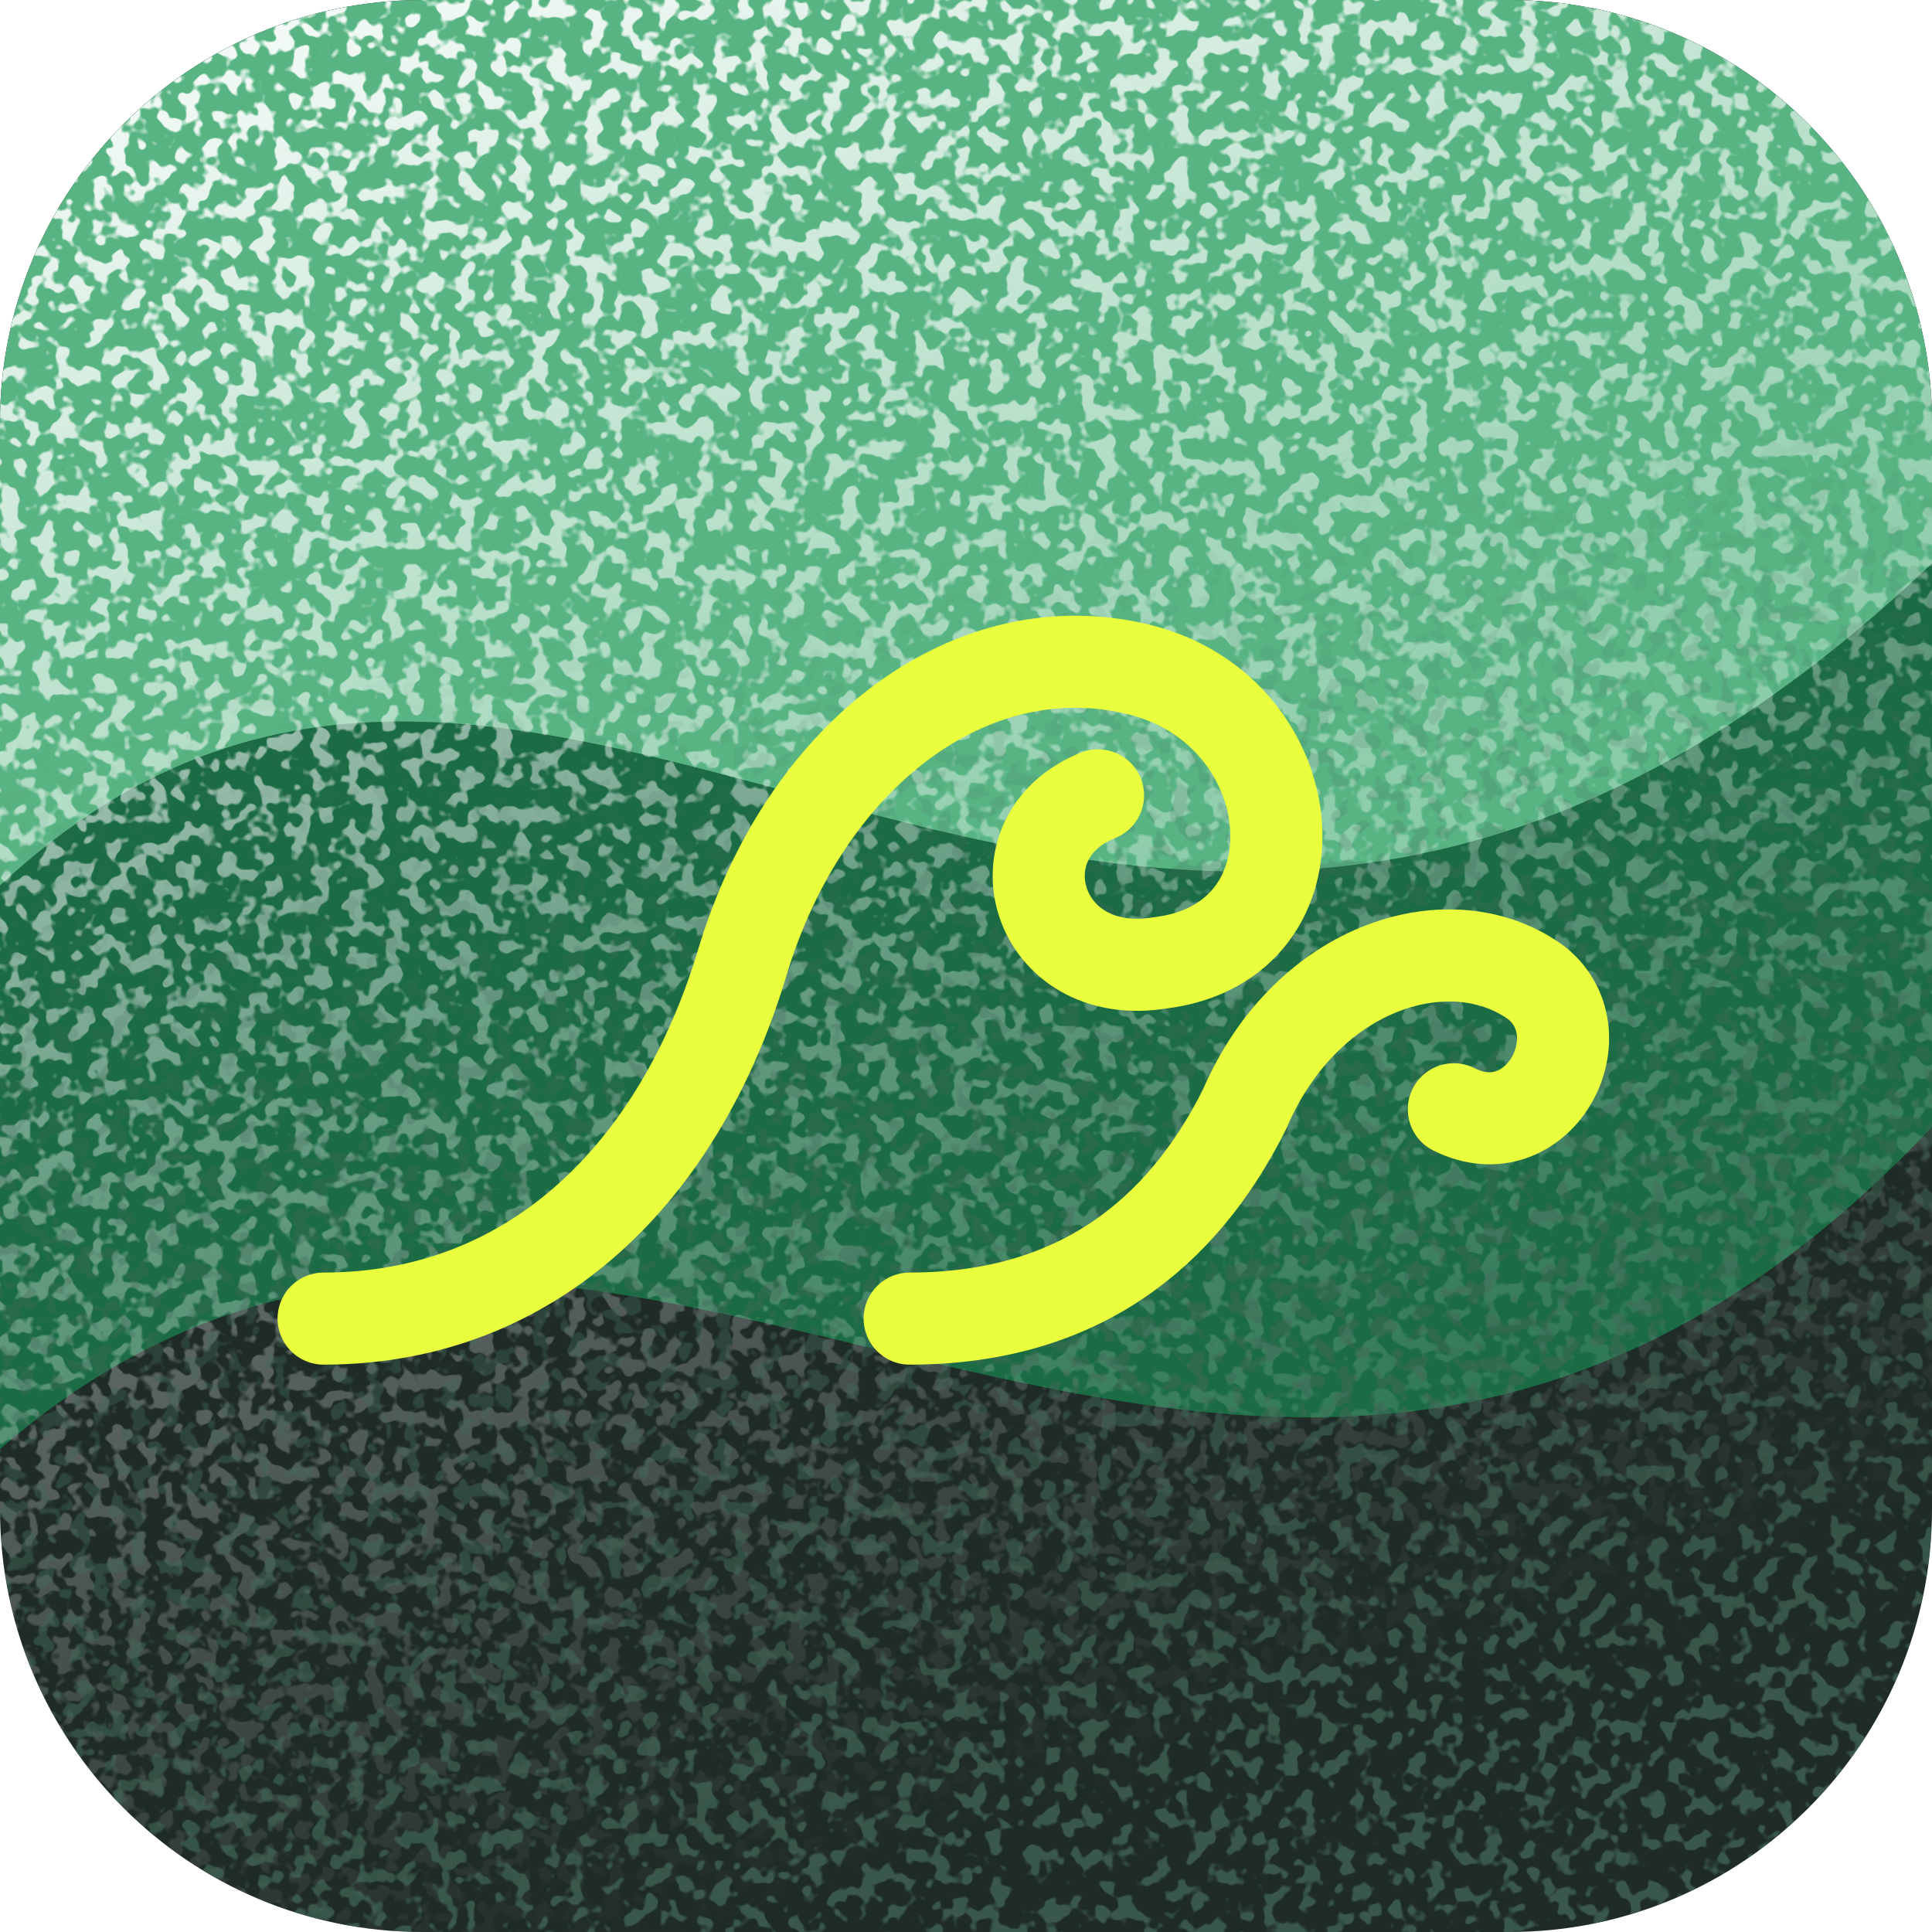
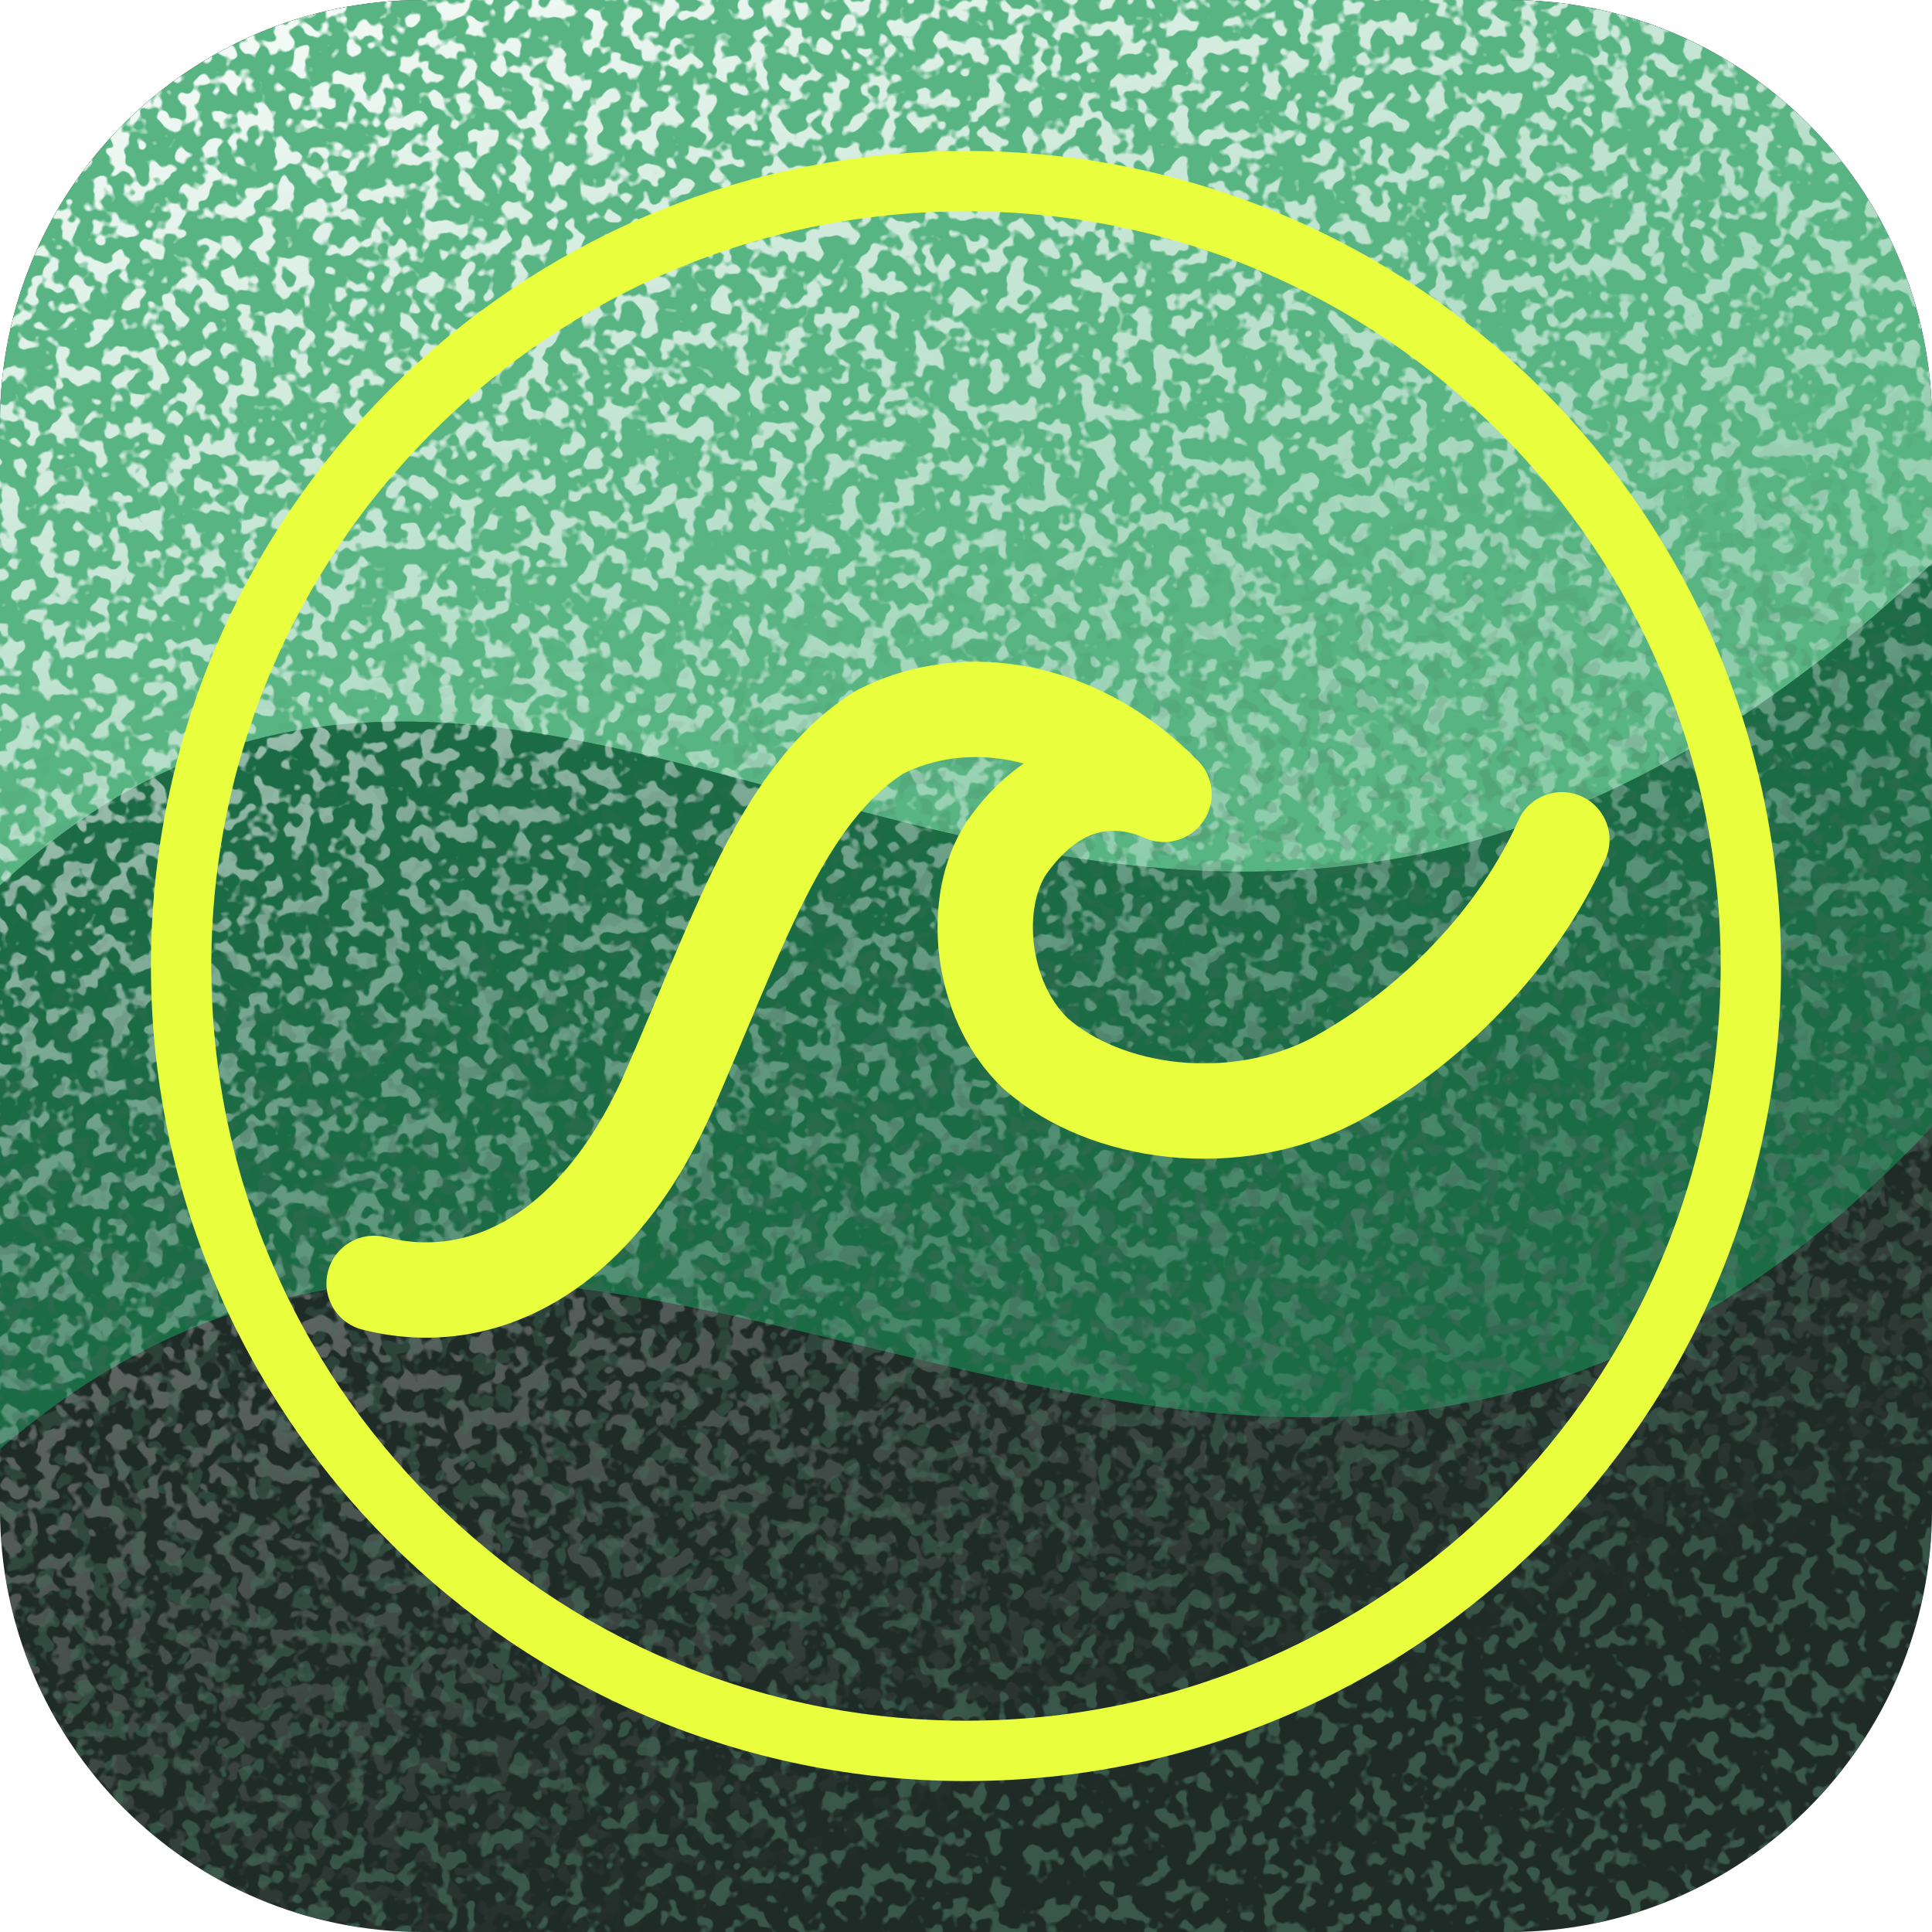
<svg xmlns="http://www.w3.org/2000/svg" width="48" height="48" viewBox="0 0 96 96">
  <defs>
    <filter id="fvg" x="0" y="0" width="100%" height="100%">
      <feTurbulence type="fractalNoise" baseFrequency="1.1" numOctaves="2" seed="11" />
      <feColorMatrix values="0 0 0 0 1 0 0 0 0 1 0 0 0 0 1 0 0 0 12 -6.1" />
    </filter>
    <filter id="fvk" x="0" y="0" width="100%" height="100%">
      <feTurbulence type="fractalNoise" baseFrequency="1.1" numOctaves="2" seed="5" />
      <feColorMatrix values="0 0 0 0 0.055 0 0 0 0 0.141 0 0 0 0 0.098 0 0 0 12 -6.4" />
    </filter>
    <linearGradient id="fvf" x1="0" y1="0" x2="0.35" y2="1">
      <stop offset="0" stop-color="#fff" />
      <stop offset=".55" stop-color="#fff" stop-opacity=".35" />
      <stop offset="1" stop-color="#fff" stop-opacity="0" />
    </linearGradient>
    <linearGradient id="fvh" x1="0" y1="0" x2="0.2" y2="1">
      <stop offset=".35" stop-color="#fff" stop-opacity="0" />
      <stop offset="1" stop-color="#fff" stop-opacity=".9" />
    </linearGradient>
    <mask id="fvm">
      <rect width="96" height="96" fill="url(#fvf)" />
    </mask>
    <mask id="fvn">
      <rect width="96" height="96" fill="url(#fvh)" />
    </mask>
    <clipPath id="fvc">
      <rect width="96" height="96" rx="21" />
    </clipPath>
  </defs>
  <g clip-path="url(#fvc)">
    <rect width="96" height="96" fill="#1f2b27" />
    <path d="M0 44C28 18 56 66 96 28V56C62 92 30 46 0 72Z" fill="#1b6b45" />
    <path d="M0 44C28 18 56 66 96 28V0H0Z" fill="#58b583" />
    <g mask="url(#fvm)">
      <rect width="96" height="96" filter="url(#fvg)" />
    </g>
    <g mask="url(#fvn)">
      <rect width="96" height="96" filter="url(#fvk)" opacity=".8" />
    </g>
  </g>
-   <g transform="translate(14 26) scale(1.04)" fill="none" stroke="#e9ff3e" stroke-width="4.4" stroke-linecap="round" stroke-linejoin="round">
-     <path d="M2 38C12 38 19 31 22 21C25 11 33 5 41 7C49 9 50 20 42 21C36 22 34 15 39 13" />
-     <path d="M30 38C38 38 43 34 46 28C49 21 56 19 60 22C63 24.5 60 30 56 28" />
+   <g fill="none" stroke="#e9ff3e" stroke-linecap="round" stroke-linejoin="round">
+     <circle cx="48" cy="48" r="39" stroke-width="3" />
+     <g transform="translate(15.5 27) scale(1.03)" stroke-width="4.6">
+       <path d="M3.0 35.7C8.1 37.0 13.6 34.4 17.1 26.7C20.5 19.0 22.6 12.1 27.4 9.1C31.5 7.0 37.0 7.9 41.1 12.1" />
+       <path d="M41.1 12.1C38.3 10.9 35.6 11.7 33.5 14.7C31.8 17.3 32.2 22.0 34.9 24.6C38.3 27.6 44.5 28.4 49.3 25.9C54.1 23.3 58.2 19.0 60.3 14.3" />
+     </g>
  </g>
</svg>
